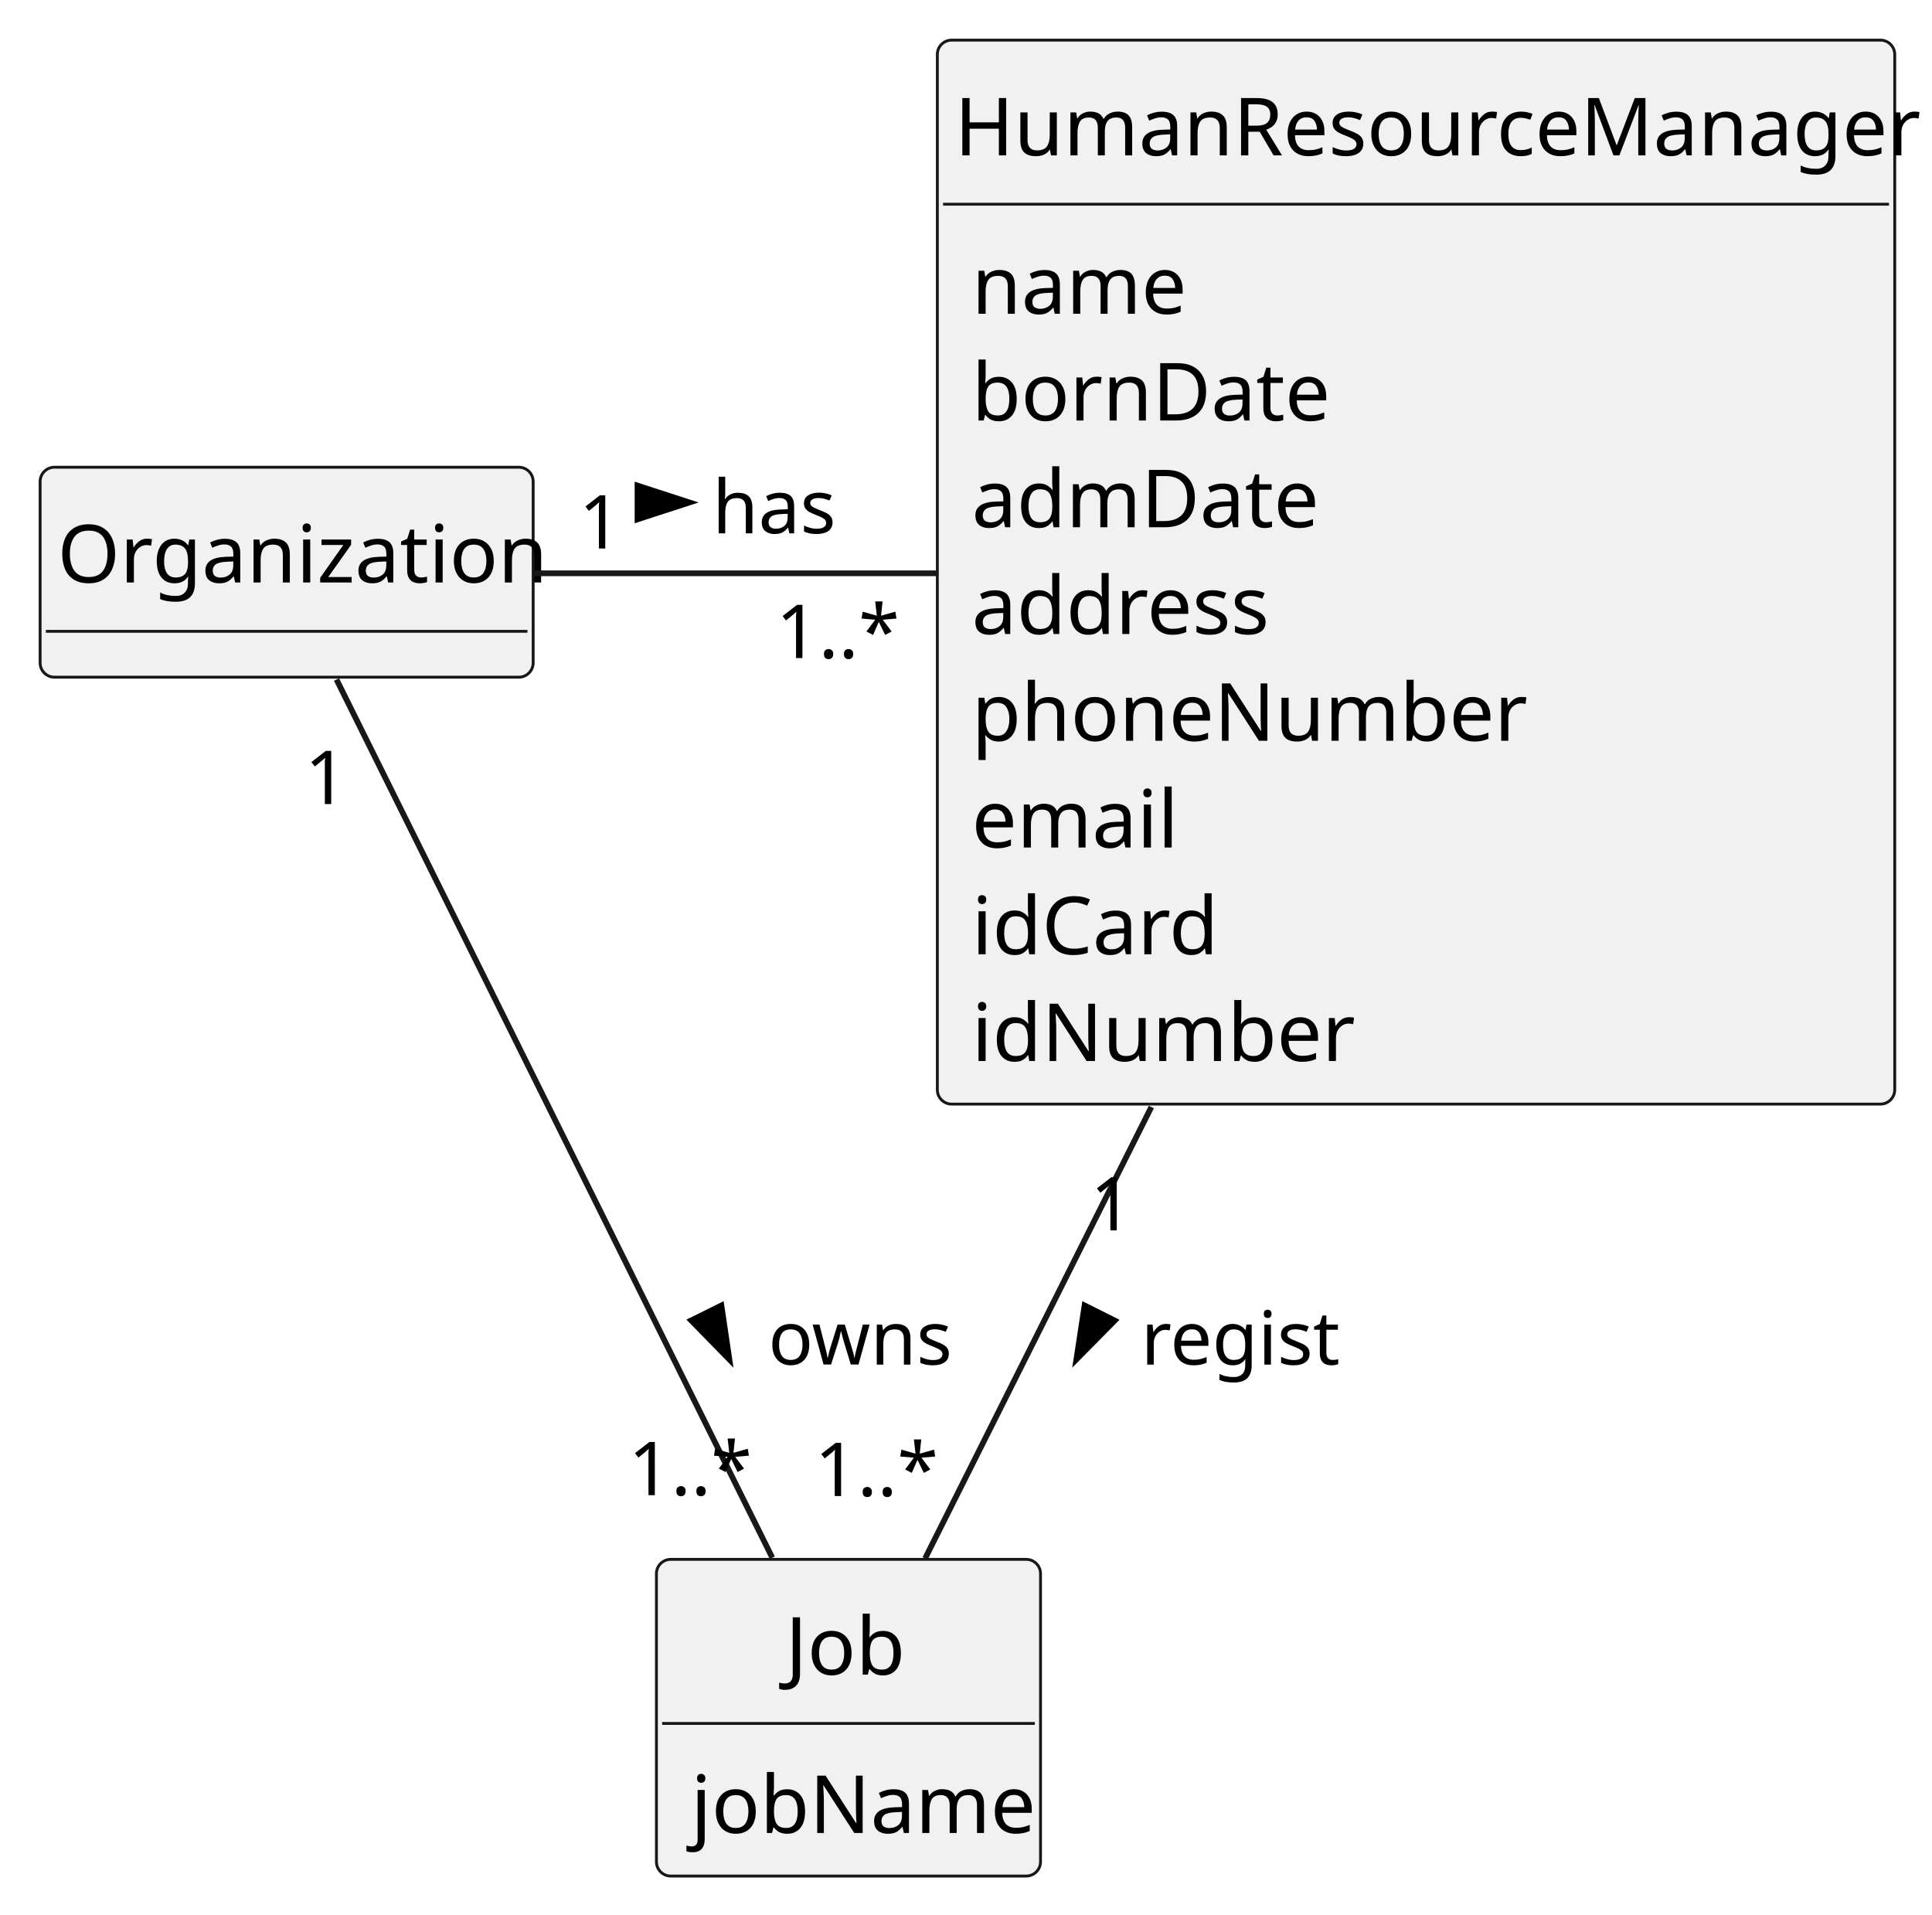
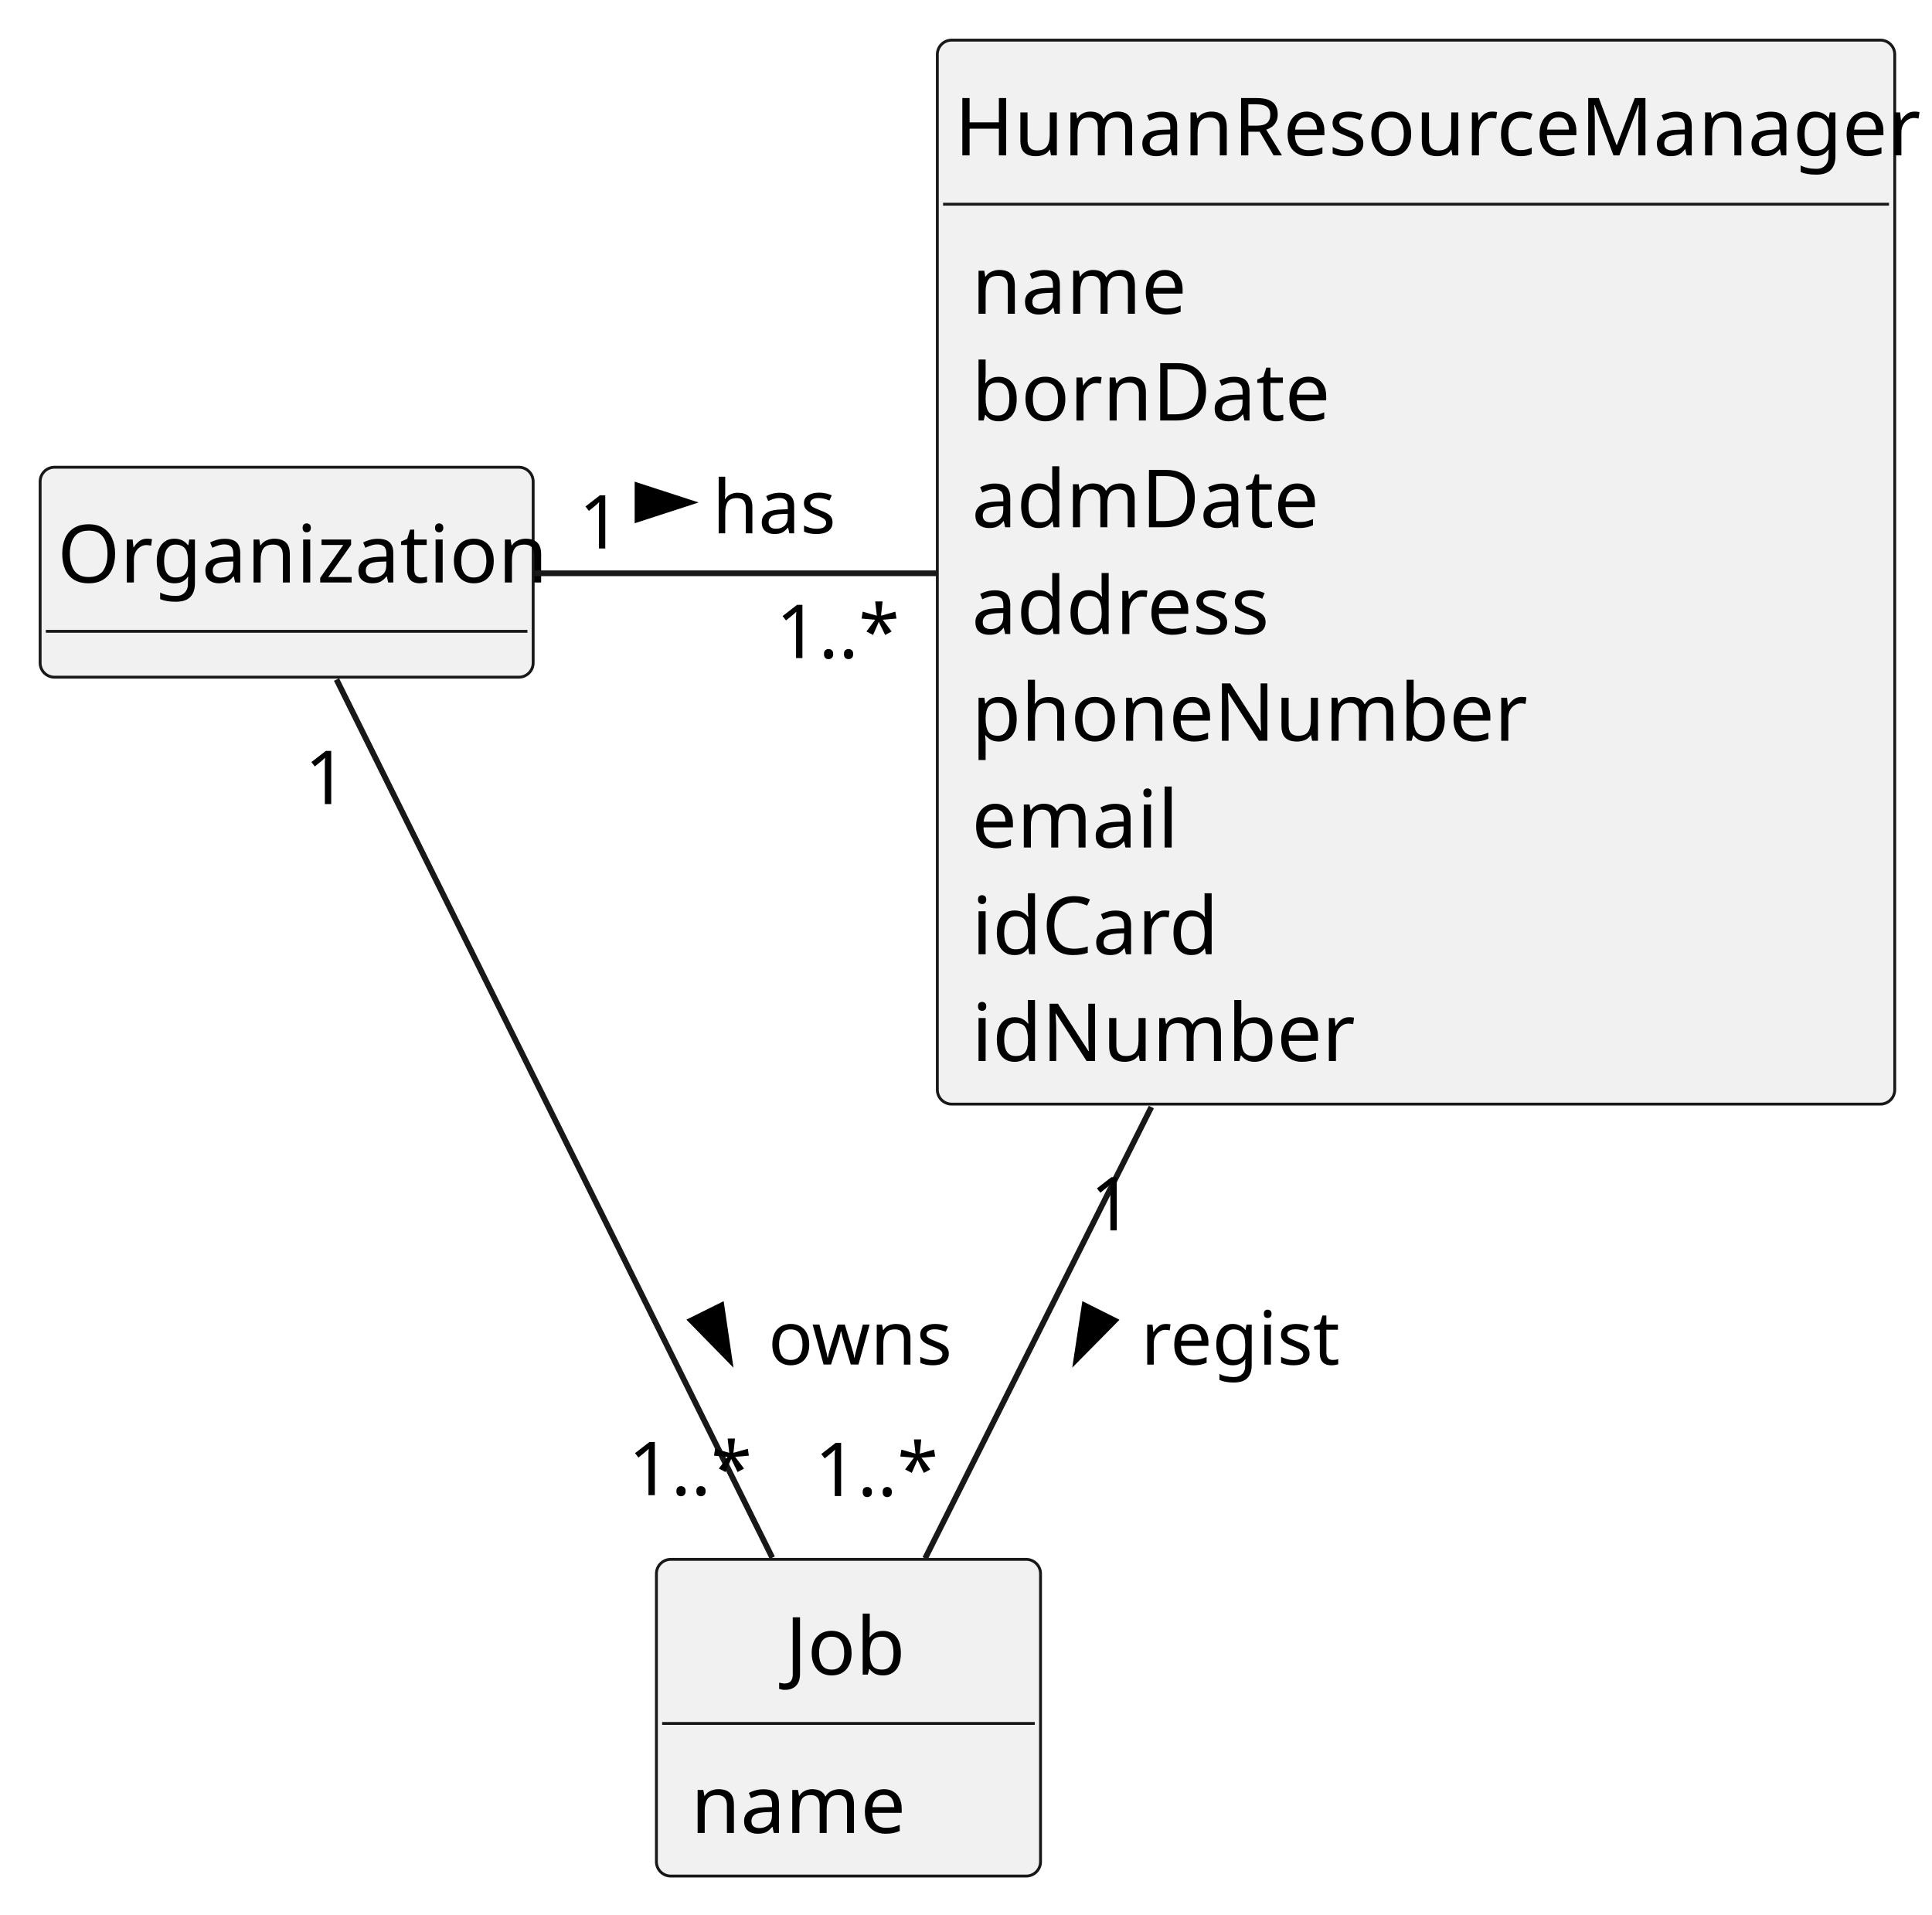
<svg xmlns="http://www.w3.org/2000/svg" contentStyleType="text/css" height="334px" preserveAspectRatio="none" style="width:337px;height:334px;background:#FFFFFF;" version="1.1" viewBox="0 0 337 334" width="337px" zoomAndPan="magnify">
  <defs />
  <g>
    <g id="elem_Organization">
      <rect codeLine="10" fill="#F1F1F1" height="36.621" id="Organization" rx="2.5" ry="2.5" style="stroke:#181818;stroke-width:0.5;" width="86" x="7" y="81.5" />
      <text fill="#000000" font-family="sans-serif" font-size="14" lengthAdjust="spacing" textLength="80" x="10" y="101.607">Organization</text>
      <line style="stroke:#181818;stroke-width:0.5;" x1="8" x2="92" y1="110.121" y2="110.121" />
    </g>
    <g id="elem_HumanResourceManager">
      <rect codeLine="13" fill="#F1F1F1" height="185.59" id="HumanResourceManager" rx="2.5" ry="2.5" style="stroke:#181818;stroke-width:0.5;" width="167" x="163.5" y="7" />
      <text fill="#000000" font-family="sans-serif" font-size="14" lengthAdjust="spacing" textLength="161" x="166.5" y="27.107">HumanResourceManager</text>
      <line style="stroke:#181818;stroke-width:0.5;" x1="164.5" x2="329.5" y1="35.621" y2="35.621" />
      <text fill="#000000" font-family="sans-serif" font-size="14" lengthAdjust="spacing" textLength="35" x="169.5" y="54.728">name</text>
      <text fill="#000000" font-family="sans-serif" font-size="14" lengthAdjust="spacing" textLength="59" x="169.5" y="73.35">bornDate</text>
      <text fill="#000000" font-family="sans-serif" font-size="14" lengthAdjust="spacing" textLength="57" x="169.5" y="91.971">admDate</text>
      <text fill="#000000" font-family="sans-serif" font-size="14" lengthAdjust="spacing" textLength="51" x="169.5" y="110.592">address</text>
      <text fill="#000000" font-family="sans-serif" font-size="14" lengthAdjust="spacing" textLength="89" x="169.5" y="129.213">phoneNumber</text>
      <text fill="#000000" font-family="sans-serif" font-size="14" lengthAdjust="spacing" textLength="33" x="169.5" y="147.834">email</text>
      <text fill="#000000" font-family="sans-serif" font-size="14" lengthAdjust="spacing" textLength="42" x="169.5" y="166.455">idCard</text>
      <text fill="#000000" font-family="sans-serif" font-size="14" lengthAdjust="spacing" textLength="60" x="169.5" y="185.076">idNumber</text>
    </g>
    <g id="elem_Job">
      <rect codeLine="24" fill="#F1F1F1" height="55.242" id="Job" rx="2.5" ry="2.5" style="stroke:#181818;stroke-width:0.5;" width="67" x="114.5" y="272" />
      <text fill="#000000" font-family="sans-serif" font-size="14" lengthAdjust="spacing" textLength="22" x="137" y="292.107">Job</text>
      <line style="stroke:#181818;stroke-width:0.5;" x1="115.5" x2="180.5" y1="300.621" y2="300.621" />
-       <text fill="#000000" font-family="sans-serif" font-size="14" lengthAdjust="spacing" textLength="55" x="120.5" y="319.728">jobName</text>
+       <text fill="#000000" font-family="sans-serif" font-size="14" lengthAdjust="spacing" textLength="55" x="120.5" y="319.728">name</text>
    </g>
    <g id="link_Organization_HumanResourceManager">
      <path codeLine="28" d="M93.23,100 C113.85,100 139.23,100 163.4,100 " fill="none" id="Organization-HumanResourceManager" style="stroke:#181818;stroke-width:1.0;" />
      <polygon fill="#000000" points="120.25,87.645,111.205,84.707,111.205,90.584,120.25,87.645" style="stroke:#000000;stroke-width:1.0;" />
      <text fill="#000000" font-family="sans-serif" font-size="13" lengthAdjust="spacing" textLength="21" x="124.25" y="93.028">has</text>
      <text fill="#000000" font-family="sans-serif" font-size="13" lengthAdjust="spacing" textLength="7" x="100.97" y="95.676">1</text>
      <text fill="#000000" font-family="sans-serif" font-size="13" lengthAdjust="spacing" textLength="20" x="135.356" y="114.789">1..*</text>
    </g>
    <g id="link_HumanResourceManager_Job">
      <path codeLine="29" d="M200.83,193.1 C186.42,221.86 171.62,251.38 161.37,271.83 " fill="none" id="HumanResourceManager-Job" style="stroke:#181818;stroke-width:1.0;" />
      <polygon fill="#000000" points="187.76,237.115,194.44,230.346,189.185,227.712,187.76,237.115" style="stroke:#000000;stroke-width:1.0;" />
      <text fill="#000000" font-family="sans-serif" font-size="13" lengthAdjust="spacing" textLength="32" x="199" y="238.028">regist</text>
      <text fill="#000000" font-family="sans-serif" font-size="13" lengthAdjust="spacing" textLength="7" x="190.182" y="214.615">1</text>
      <text fill="#000000" font-family="sans-serif" font-size="13" lengthAdjust="spacing" textLength="20" x="142.107" y="260.952">1..*</text>
    </g>
    <g id="link_Organization_Job">
      <path codeLine="30" d="M58.7,118.53 C75.89,153.17 114.32,230.62 134.71,271.71 " fill="none" id="Organization-Job" style="stroke:#181818;stroke-width:1.0;" />
      <polygon fill="#000000" points="127.222,237.124,125.835,227.716,120.569,230.328,127.222,237.124" style="stroke:#000000;stroke-width:1.0;" />
      <text fill="#000000" font-family="sans-serif" font-size="13" lengthAdjust="spacing" textLength="30" x="134" y="238.028">owns</text>
      <text fill="#000000" font-family="sans-serif" font-size="13" lengthAdjust="spacing" textLength="7" x="53.163" y="140.255">1</text>
      <text fill="#000000" font-family="sans-serif" font-size="13" lengthAdjust="spacing" textLength="20" x="109.615" y="260.805">1..*</text>
    </g>
  </g>
</svg>
